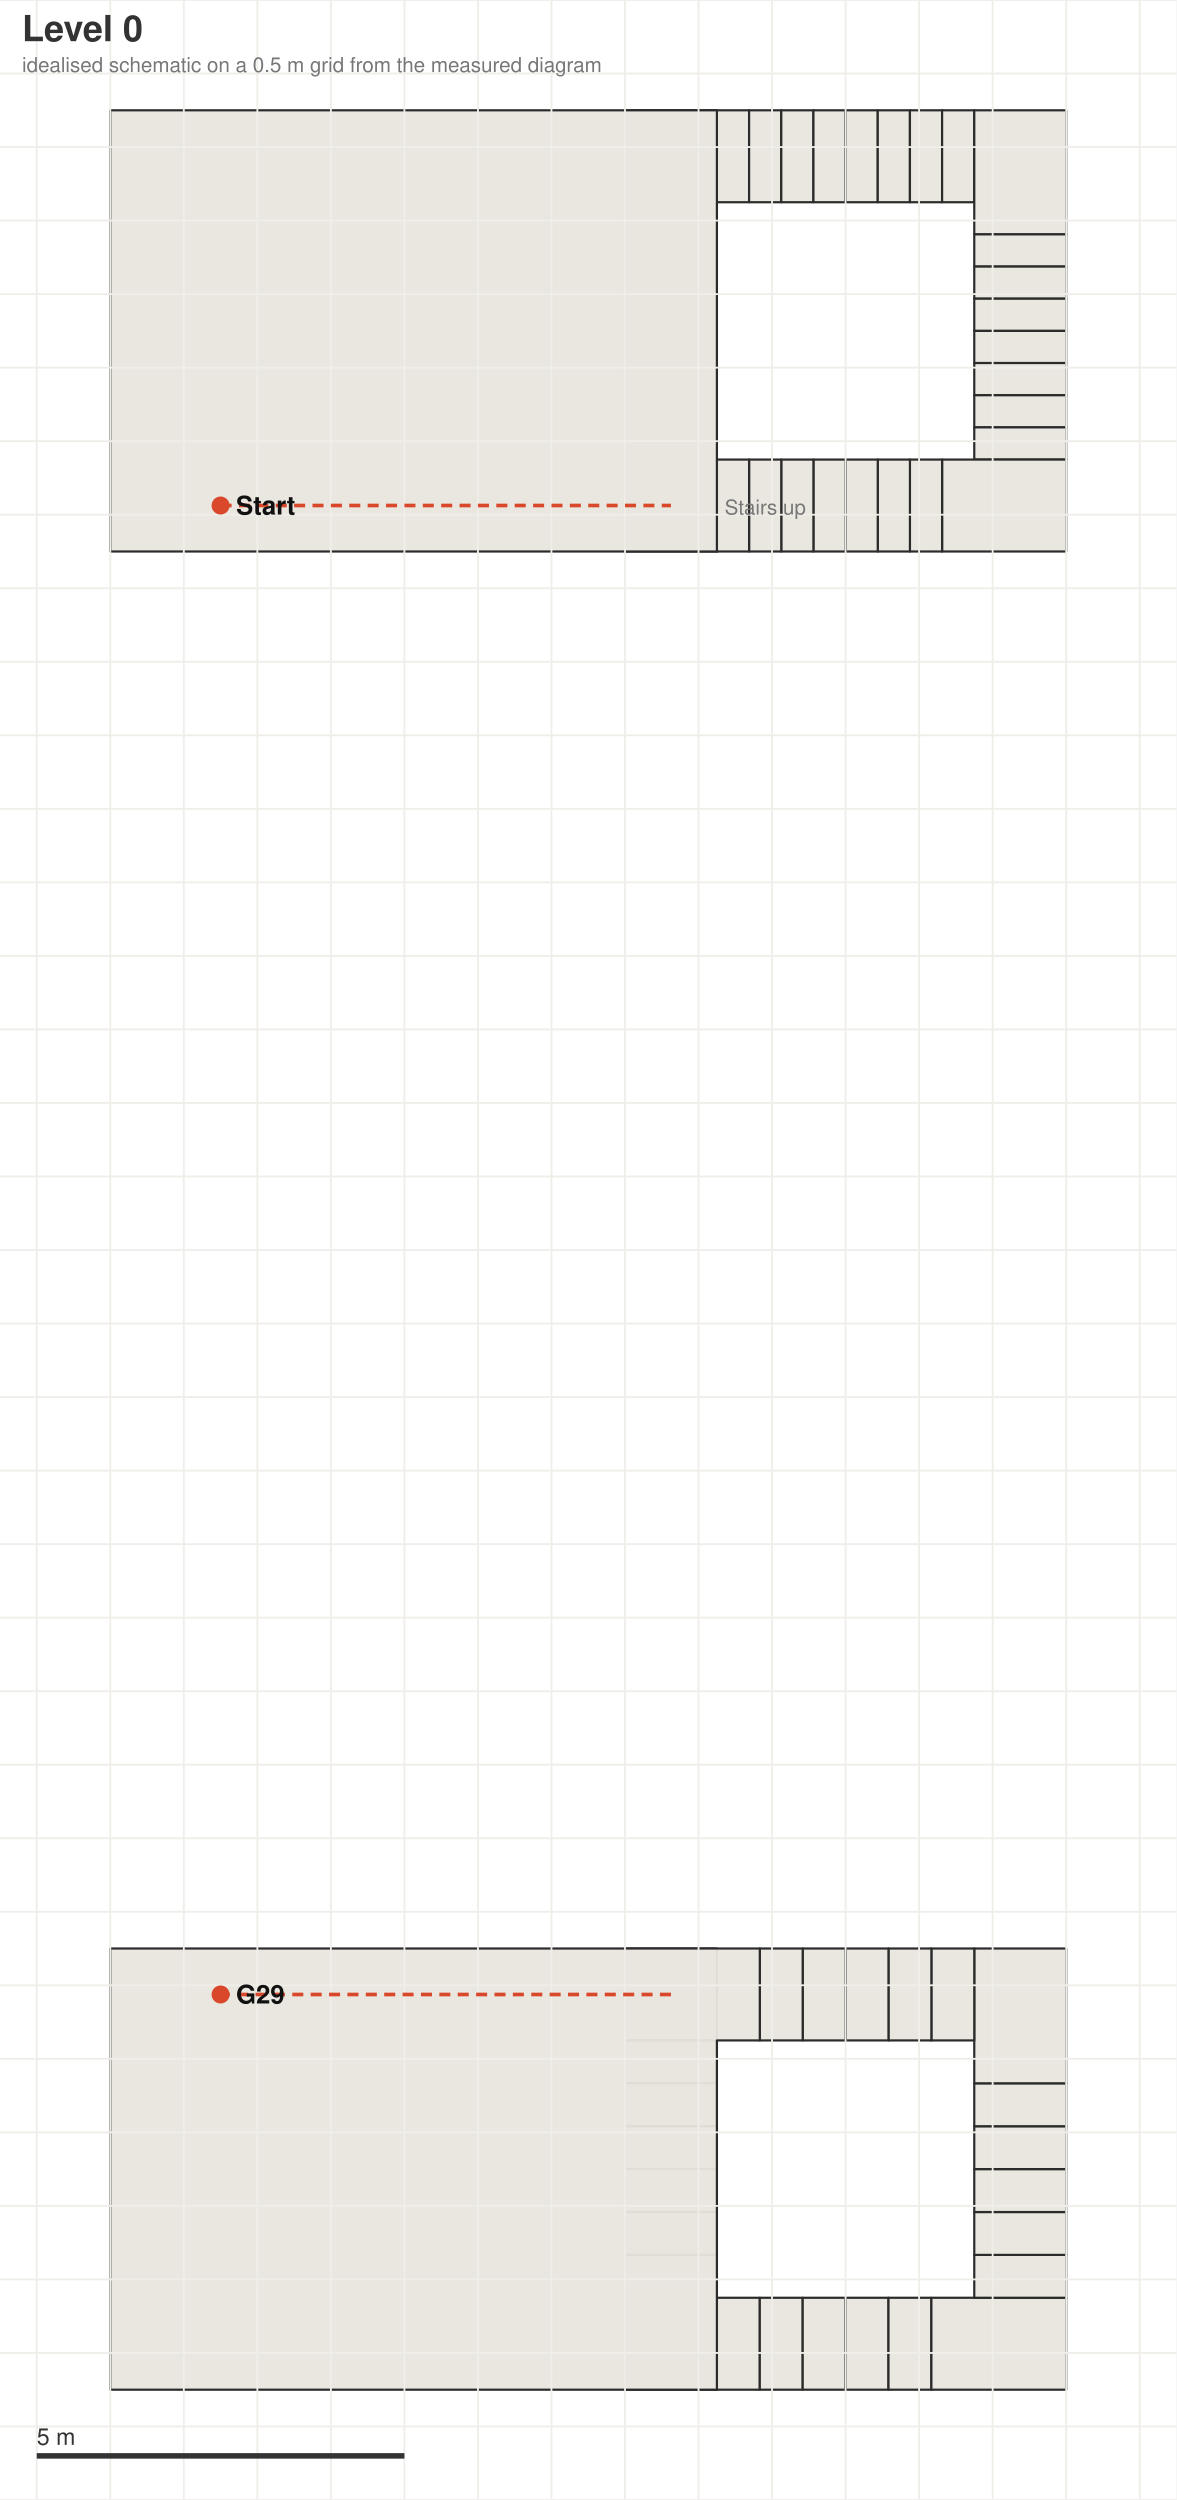
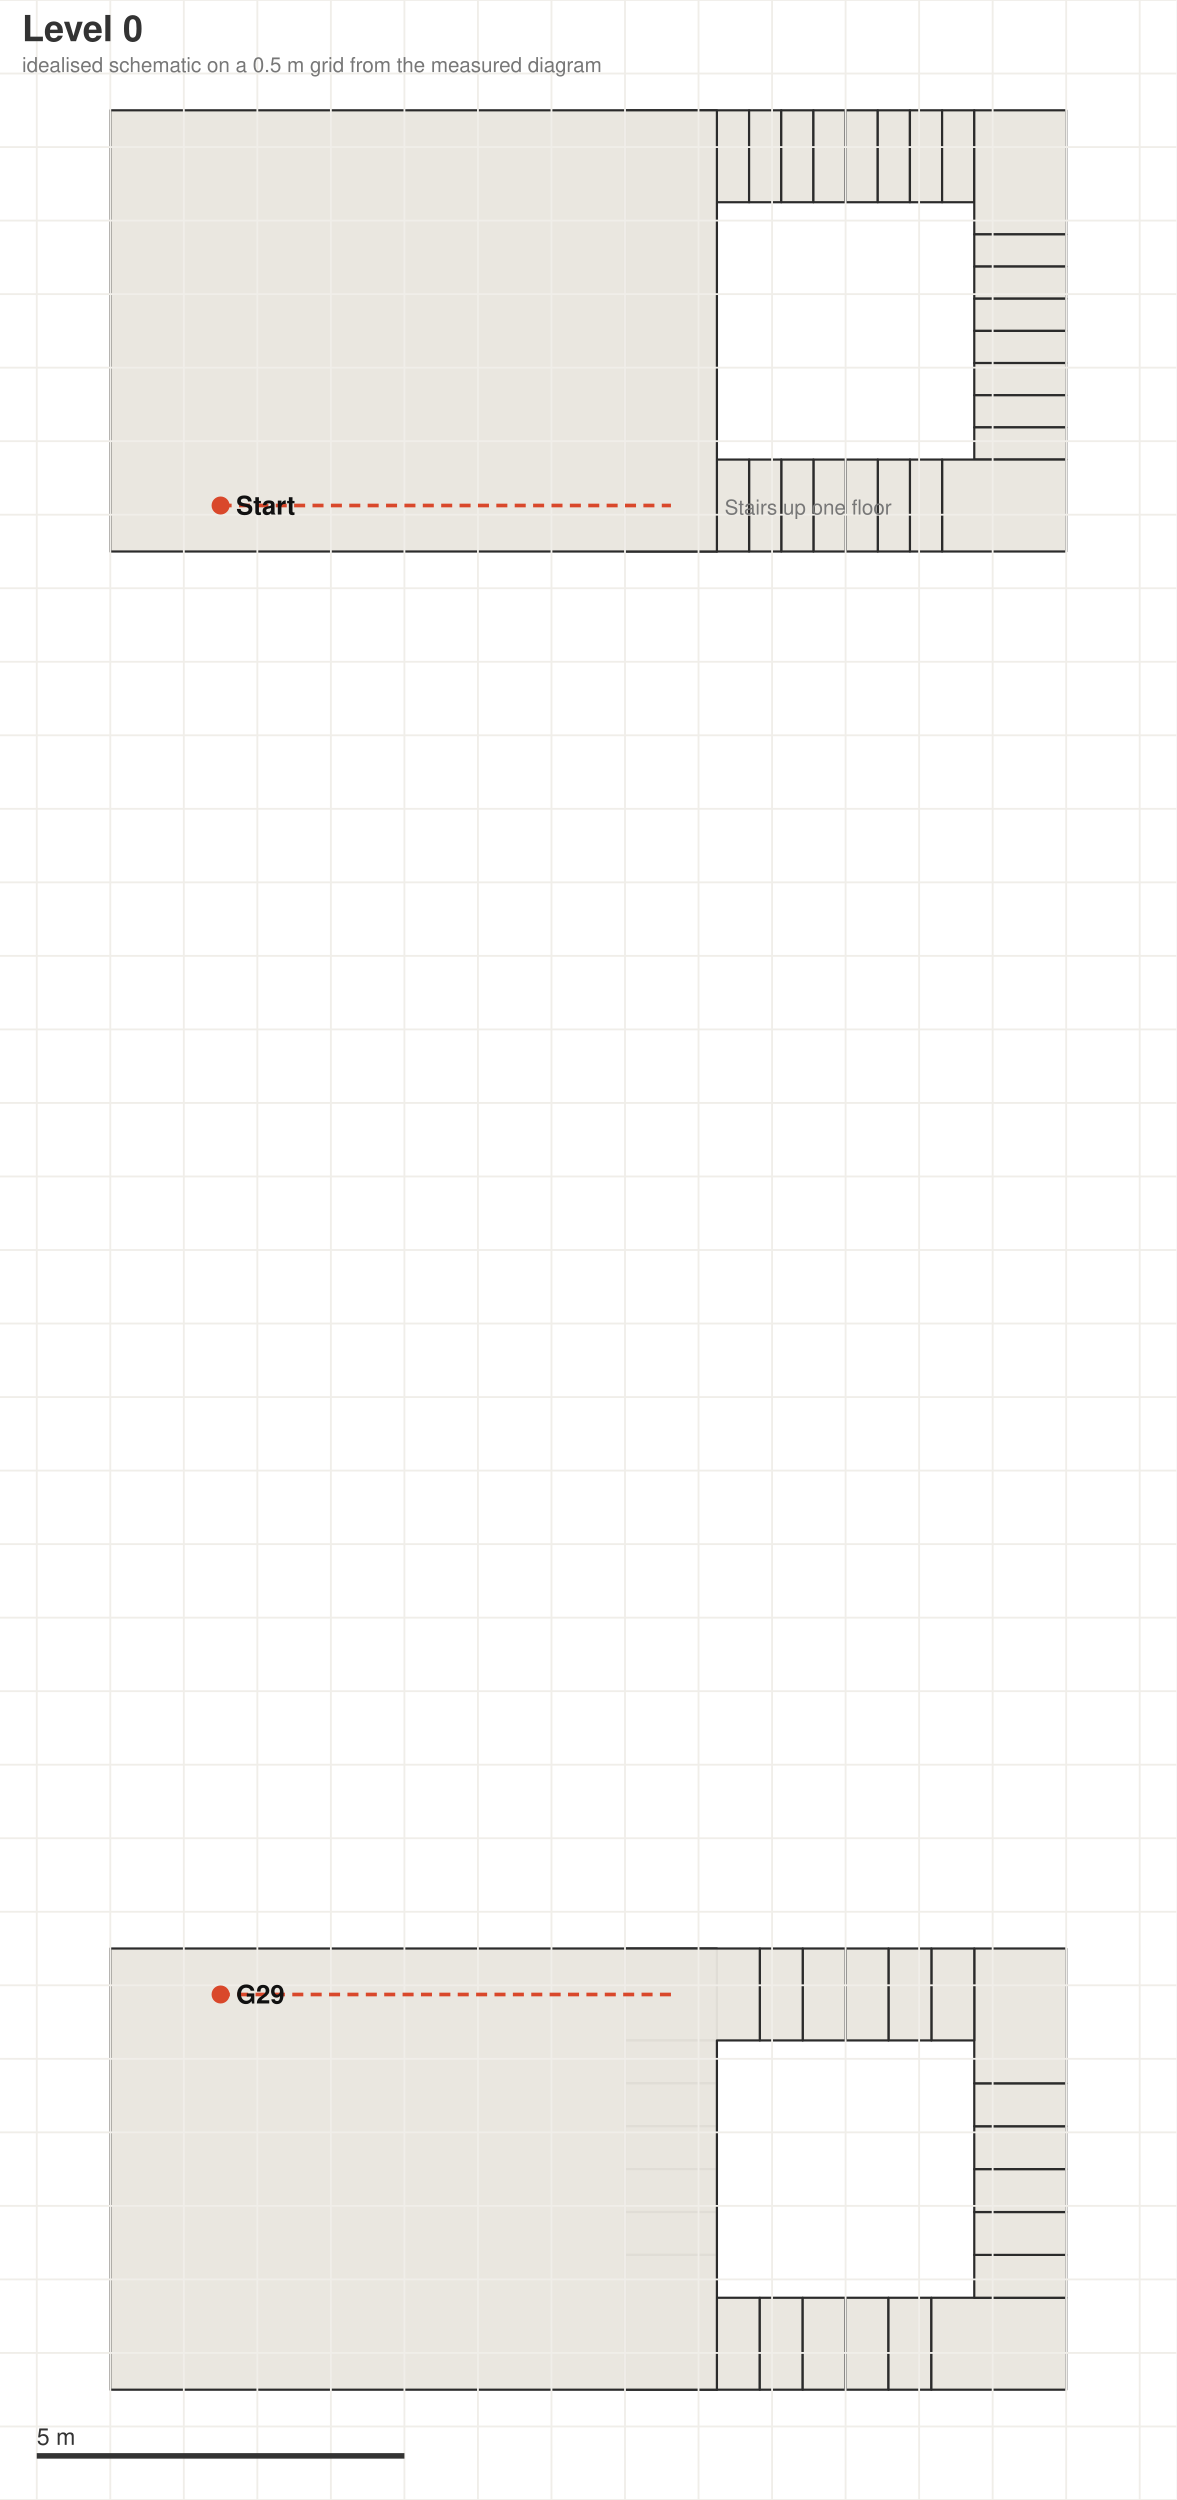
<svg xmlns="http://www.w3.org/2000/svg" width="640" height="1360" viewBox="0 0 640.0 1360.0" font-family="Helvetica, Arial, sans-serif">
  <rect width="100%" height="100%" fill="white" />
  <path d="M 340,1110 L 390,1110 L 390,1060 L 340,1060 Z M 340,300 L 390,300 L 390,110 L 407.5,110 L 407.5,60 L 340,60 Z" fill="#e9e6df" fill-rule="evenodd" stroke="#2b2b2b" stroke-width="1.2" stroke-linejoin="round" fill-opacity="0.95" />
  <path d="M 340,1133.33 L 390,1133.33 L 390,1110 L 340,1110 Z M 407.5,110 L 425,110 L 425,60 L 407.5,60 Z" fill="#e9e6df" fill-rule="evenodd" stroke="#2b2b2b" stroke-width="1.2" stroke-linejoin="round" fill-opacity="0.95" />
  <path d="M 340,1156.67 L 390,1156.67 L 390,1133.33 L 340,1133.33 Z M 425,110 L 442.5,110 L 442.5,60 L 425,60 Z" fill="#e9e6df" fill-rule="evenodd" stroke="#2b2b2b" stroke-width="1.2" stroke-linejoin="round" fill-opacity="0.95" />
  <path d="M 340,1180 L 390,1180 L 390,1156.67 L 340,1156.67 Z M 442.5,110 L 460,110 L 460,60 L 442.5,60 Z" fill="#e9e6df" fill-rule="evenodd" stroke="#2b2b2b" stroke-width="1.2" stroke-linejoin="round" fill-opacity="0.95" />
  <path d="M 340,1203.33 L 390,1203.33 L 390,1180 L 340,1180 Z M 460,110 L 477.5,110 L 477.5,60 L 460,60 Z" fill="#e9e6df" fill-rule="evenodd" stroke="#2b2b2b" stroke-width="1.2" stroke-linejoin="round" fill-opacity="0.95" />
  <path d="M 340,1226.67 L 390,1226.67 L 390,1203.33 L 340,1203.33 Z M 477.5,110 L 495,110 L 495,60 L 477.5,60 Z" fill="#e9e6df" fill-rule="evenodd" stroke="#2b2b2b" stroke-width="1.2" stroke-linejoin="round" fill-opacity="0.95" />
  <path d="M 340,1300 L 390,1300 L 390,1226.67 L 340,1226.67 Z M 495,110 L 512.5,110 L 512.5,60 L 495,60 Z" fill="#e9e6df" fill-rule="evenodd" stroke="#2b2b2b" stroke-width="1.2" stroke-linejoin="round" fill-opacity="0.95" />
  <path d="M 390,1300 L 413.33,1300 L 413.33,1250 L 390,1250 Z M 512.5,110 L 530,110 L 530,60 L 512.5,60 Z" fill="#e9e6df" fill-rule="evenodd" stroke="#2b2b2b" stroke-width="1.2" stroke-linejoin="round" fill-opacity="0.95" />
  <path d="M 413.33,1300 L 436.67,1300 L 436.67,1250 L 413.33,1250 Z M 530,127.5 L 580,127.5 L 580,60 L 530,60 Z" fill="#e9e6df" fill-rule="evenodd" stroke="#2b2b2b" stroke-width="1.2" stroke-linejoin="round" fill-opacity="0.95" />
  <path d="M 436.67,1300 L 460,1300 L 460,1250 L 436.67,1250 Z M 530,145 L 580,145 L 580,127.5 L 530,127.5 Z" fill="#e9e6df" fill-rule="evenodd" stroke="#2b2b2b" stroke-width="1.2" stroke-linejoin="round" fill-opacity="0.95" />
  <path d="M 460,1300 L 483.33,1300 L 483.33,1250 L 460,1250 Z M 530,162.5 L 580,162.5 L 580,145 L 530,145 Z" fill="#e9e6df" fill-rule="evenodd" stroke="#2b2b2b" stroke-width="1.2" stroke-linejoin="round" fill-opacity="0.95" />
  <path d="M 483.33,1300 L 506.67,1300 L 506.67,1250 L 483.33,1250 Z M 530,180 L 580,180 L 580,162.5 L 530,162.5 Z" fill="#e9e6df" fill-rule="evenodd" stroke="#2b2b2b" stroke-width="1.2" stroke-linejoin="round" fill-opacity="0.95" />
  <path d="M 506.67,1300 L 580,1300 L 580,1250 L 506.67,1250 Z M 530,197.5 L 580,197.5 L 580,180 L 530,180 Z" fill="#e9e6df" fill-rule="evenodd" stroke="#2b2b2b" stroke-width="1.2" stroke-linejoin="round" fill-opacity="0.95" />
  <path d="M 530,1250 L 580,1250 L 580,1226.67 L 530,1226.67 Z M 530,215 L 580,215 L 580,197.5 L 530,197.5 Z" fill="#e9e6df" fill-rule="evenodd" stroke="#2b2b2b" stroke-width="1.2" stroke-linejoin="round" fill-opacity="0.95" />
  <path d="M 530,1226.67 L 580,1226.67 L 580,1203.33 L 530,1203.33 Z M 530,232.5 L 580,232.5 L 580,215 L 530,215 Z" fill="#e9e6df" fill-rule="evenodd" stroke="#2b2b2b" stroke-width="1.2" stroke-linejoin="round" fill-opacity="0.95" />
  <path d="M 530,1203.33 L 580,1203.33 L 580,1180 L 530,1180 Z M 530,250 L 580,250 L 580,232.5 L 530,232.5 Z" fill="#e9e6df" fill-rule="evenodd" stroke="#2b2b2b" stroke-width="1.2" stroke-linejoin="round" fill-opacity="0.95" />
  <path d="M 512.5,300 L 580,300 L 580,250 L 512.5,250 Z M 530,1180 L 580,1180 L 580,1156.67 L 530,1156.67 Z" fill="#e9e6df" fill-rule="evenodd" stroke="#2b2b2b" stroke-width="1.2" stroke-linejoin="round" fill-opacity="0.95" />
  <path d="M 495,300 L 512.5,300 L 512.5,250 L 495,250 Z M 530,1156.67 L 580,1156.67 L 580,1133.33 L 530,1133.33 Z" fill="#e9e6df" fill-rule="evenodd" stroke="#2b2b2b" stroke-width="1.2" stroke-linejoin="round" fill-opacity="0.95" />
  <path d="M 477.5,300 L 495,300 L 495,250 L 477.5,250 Z M 530,1133.33 L 580,1133.33 L 580,1060 L 530,1060 Z" fill="#e9e6df" fill-rule="evenodd" stroke="#2b2b2b" stroke-width="1.2" stroke-linejoin="round" fill-opacity="0.95" />
  <path d="M 460,300 L 477.5,300 L 477.5,250 L 460,250 Z M 506.67,1110 L 530,1110 L 530,1060 L 506.67,1060 Z" fill="#e9e6df" fill-rule="evenodd" stroke="#2b2b2b" stroke-width="1.2" stroke-linejoin="round" fill-opacity="0.95" />
  <path d="M 442.5,300 L 460,300 L 460,250 L 442.5,250 Z M 483.33,1110 L 506.67,1110 L 506.67,1060 L 483.33,1060 Z" fill="#e9e6df" fill-rule="evenodd" stroke="#2b2b2b" stroke-width="1.2" stroke-linejoin="round" fill-opacity="0.95" />
  <path d="M 425,300 L 442.5,300 L 442.5,250 L 425,250 Z M 460,1110 L 483.33,1110 L 483.33,1060 L 460,1060 Z" fill="#e9e6df" fill-rule="evenodd" stroke="#2b2b2b" stroke-width="1.2" stroke-linejoin="round" fill-opacity="0.95" />
  <path d="M 407.5,300 L 425,300 L 425,250 L 407.5,250 Z M 436.67,1110 L 460,1110 L 460,1060 L 436.67,1060 Z" fill="#e9e6df" fill-rule="evenodd" stroke="#2b2b2b" stroke-width="1.2" stroke-linejoin="round" fill-opacity="0.95" />
  <path d="M 390,300 L 407.5,300 L 407.5,250 L 390,250 Z M 413.33,1110 L 436.67,1110 L 436.67,1060 L 413.33,1060 Z" fill="#e9e6df" fill-rule="evenodd" stroke="#2b2b2b" stroke-width="1.2" stroke-linejoin="round" fill-opacity="0.95" />
  <path d="M 60,1300 L 390,1300 L 390,1110 L 413.33,1110 L 413.33,1060 L 60,1060 Z M 60,300 L 390,300 L 390,60 L 60,60 Z" fill="#e9e6df" fill-rule="evenodd" stroke="#2b2b2b" stroke-width="1.2" stroke-linejoin="round" fill-opacity="0.95" />
  <line x1="-20" y1="1360" x2="-20" y2="0" stroke="#f0eee9" stroke-width="1" />
  <line x1="20" y1="1360" x2="20" y2="0" stroke="#f0eee9" stroke-width="1" />
  <line x1="60" y1="1360" x2="60" y2="0" stroke="#f0eee9" stroke-width="1" />
  <line x1="100" y1="1360" x2="100" y2="0" stroke="#f0eee9" stroke-width="1" />
  <line x1="140" y1="1360" x2="140" y2="0" stroke="#f0eee9" stroke-width="1" />
  <line x1="180" y1="1360" x2="180" y2="0" stroke="#f0eee9" stroke-width="1" />
  <line x1="220" y1="1360" x2="220" y2="0" stroke="#f0eee9" stroke-width="1" />
  <line x1="260" y1="1360" x2="260" y2="0" stroke="#f0eee9" stroke-width="1" />
  <line x1="300" y1="1360" x2="300" y2="0" stroke="#f0eee9" stroke-width="1" />
  <line x1="340" y1="1360" x2="340" y2="0" stroke="#f0eee9" stroke-width="1" />
  <line x1="380" y1="1360" x2="380" y2="0" stroke="#f0eee9" stroke-width="1" />
  <line x1="420" y1="1360" x2="420" y2="0" stroke="#f0eee9" stroke-width="1" />
  <line x1="460" y1="1360" x2="460" y2="0" stroke="#f0eee9" stroke-width="1" />
  <line x1="500" y1="1360" x2="500" y2="0" stroke="#f0eee9" stroke-width="1" />
  <line x1="540" y1="1360" x2="540" y2="0" stroke="#f0eee9" stroke-width="1" />
  <line x1="580" y1="1360" x2="580" y2="0" stroke="#f0eee9" stroke-width="1" />
  <line x1="620" y1="1360" x2="620" y2="0" stroke="#f0eee9" stroke-width="1" />
  <line x1="0" y1="1360" x2="640" y2="1360" stroke="#f0eee9" stroke-width="1" />
  <line x1="0" y1="1320" x2="640" y2="1320" stroke="#f0eee9" stroke-width="1" />
  <line x1="0" y1="1280" x2="640" y2="1280" stroke="#f0eee9" stroke-width="1" />
  <line x1="0" y1="1240" x2="640" y2="1240" stroke="#f0eee9" stroke-width="1" />
  <line x1="0" y1="1200" x2="640" y2="1200" stroke="#f0eee9" stroke-width="1" />
  <line x1="0" y1="1160" x2="640" y2="1160" stroke="#f0eee9" stroke-width="1" />
  <line x1="0" y1="1120" x2="640" y2="1120" stroke="#f0eee9" stroke-width="1" />
  <line x1="0" y1="1080" x2="640" y2="1080" stroke="#f0eee9" stroke-width="1" />
  <line x1="0" y1="1040" x2="640" y2="1040" stroke="#f0eee9" stroke-width="1" />
  <line x1="0" y1="1000" x2="640" y2="1000" stroke="#f0eee9" stroke-width="1" />
  <line x1="0" y1="960" x2="640" y2="960" stroke="#f0eee9" stroke-width="1" />
  <line x1="0" y1="920" x2="640" y2="920" stroke="#f0eee9" stroke-width="1" />
  <line x1="0" y1="880" x2="640" y2="880" stroke="#f0eee9" stroke-width="1" />
  <line x1="0" y1="840" x2="640" y2="840" stroke="#f0eee9" stroke-width="1" />
  <line x1="0" y1="800" x2="640" y2="800" stroke="#f0eee9" stroke-width="1" />
  <line x1="0" y1="760" x2="640" y2="760" stroke="#f0eee9" stroke-width="1" />
  <line x1="0" y1="720" x2="640" y2="720" stroke="#f0eee9" stroke-width="1" />
  <line x1="0" y1="680" x2="640" y2="680" stroke="#f0eee9" stroke-width="1" />
  <line x1="0" y1="640" x2="640" y2="640" stroke="#f0eee9" stroke-width="1" />
  <line x1="0" y1="600" x2="640" y2="600" stroke="#f0eee9" stroke-width="1" />
  <line x1="0" y1="560" x2="640" y2="560" stroke="#f0eee9" stroke-width="1" />
  <line x1="0" y1="520" x2="640" y2="520" stroke="#f0eee9" stroke-width="1" />
  <line x1="0" y1="480" x2="640" y2="480" stroke="#f0eee9" stroke-width="1" />
  <line x1="0" y1="440" x2="640" y2="440" stroke="#f0eee9" stroke-width="1" />
  <line x1="0" y1="400" x2="640" y2="400" stroke="#f0eee9" stroke-width="1" />
  <line x1="0" y1="360" x2="640" y2="360" stroke="#f0eee9" stroke-width="1" />
  <line x1="0" y1="320" x2="640" y2="320" stroke="#f0eee9" stroke-width="1" />
  <line x1="0" y1="280" x2="640" y2="280" stroke="#f0eee9" stroke-width="1" />
  <line x1="0" y1="240" x2="640" y2="240" stroke="#f0eee9" stroke-width="1" />
  <line x1="0" y1="200" x2="640" y2="200" stroke="#f0eee9" stroke-width="1" />
  <line x1="0" y1="160" x2="640" y2="160" stroke="#f0eee9" stroke-width="1" />
  <line x1="0" y1="120" x2="640" y2="120" stroke="#f0eee9" stroke-width="1" />
  <line x1="0" y1="80" x2="640" y2="80" stroke="#f0eee9" stroke-width="1" />
  <line x1="0" y1="40" x2="640" y2="40" stroke="#f0eee9" stroke-width="1" />
  <line x1="0" y1="0" x2="640" y2="0" stroke="#f0eee9" stroke-width="1" />
  <polyline points="120,275 340,275 340,275 365,275 365,275 365,275" fill="none" stroke="#d9482b" stroke-width="2" stroke-dasharray="6 4" stroke-linejoin="round" />
  <polyline points="365,1085 365,1085 365,1085 340,1085 120,1085 120,1085" fill="none" stroke="#d9482b" stroke-width="2" stroke-dasharray="6 4" stroke-linejoin="round" />
  <circle cx="120" cy="275" r="4.9" fill="#d9482b" />
  <text x="128.4" y="279.9" font-size="14" fill="#111111" font-weight="600">Start</text>
  <circle cx="120" cy="1085" r="4.9" fill="#d9482b" />
  <text x="128.4" y="1089.9" font-size="14" fill="#111111" font-weight="600">G29</text>
-   <text x="394.2" y="279.9" font-size="11.2" fill="#777777" font-weight="500">Stairs up</text>
+   <text x="394.2" y="279.9" font-size="11.2" fill="#777777" font-weight="500">Stairs up one floor</text>
  <line x1="20" y1="1336" x2="220" y2="1336" stroke="#333333" stroke-width="3" />
  <text x="20" y="1330" font-size="12.6" fill="#333333">5 m</text>
  <text x="12" y="22.4" font-size="19.6" fill="#333333" font-weight="700">Level 0</text>
  <text x="12" y="39.2" font-size="11.2" fill="#777777">idealised schematic on a 0.5 m grid from the measured diagram</text>
</svg>
